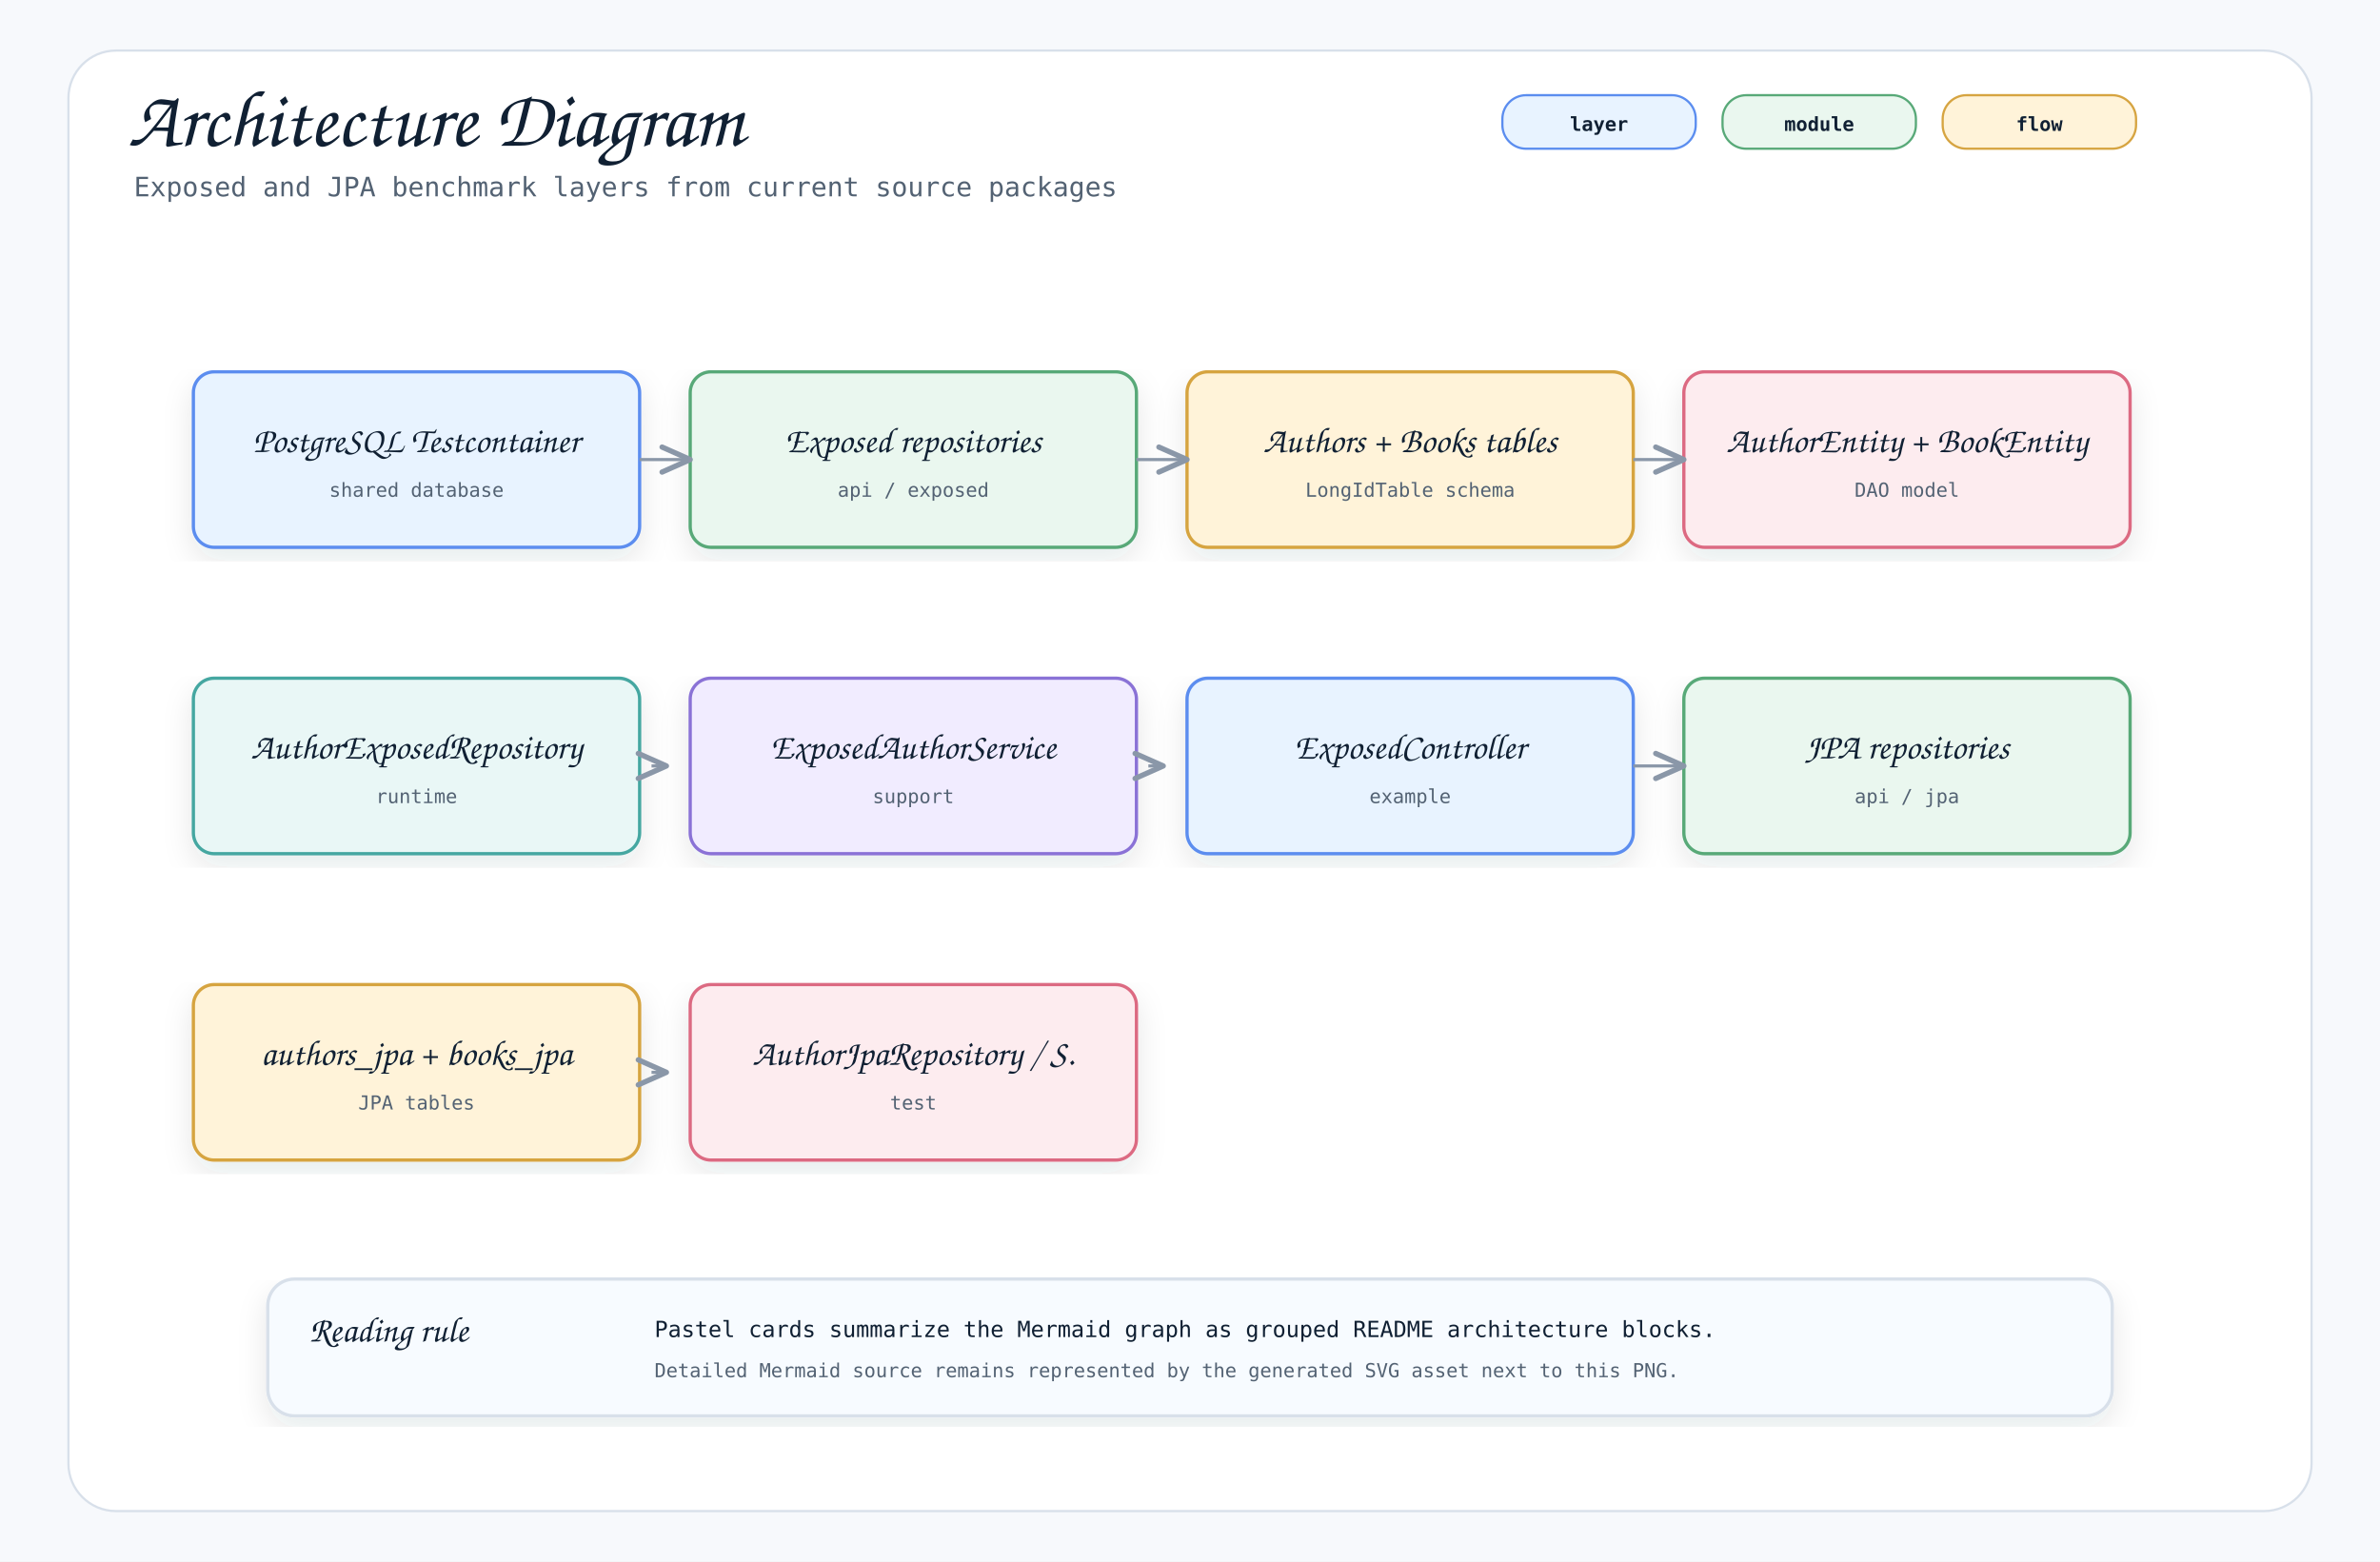
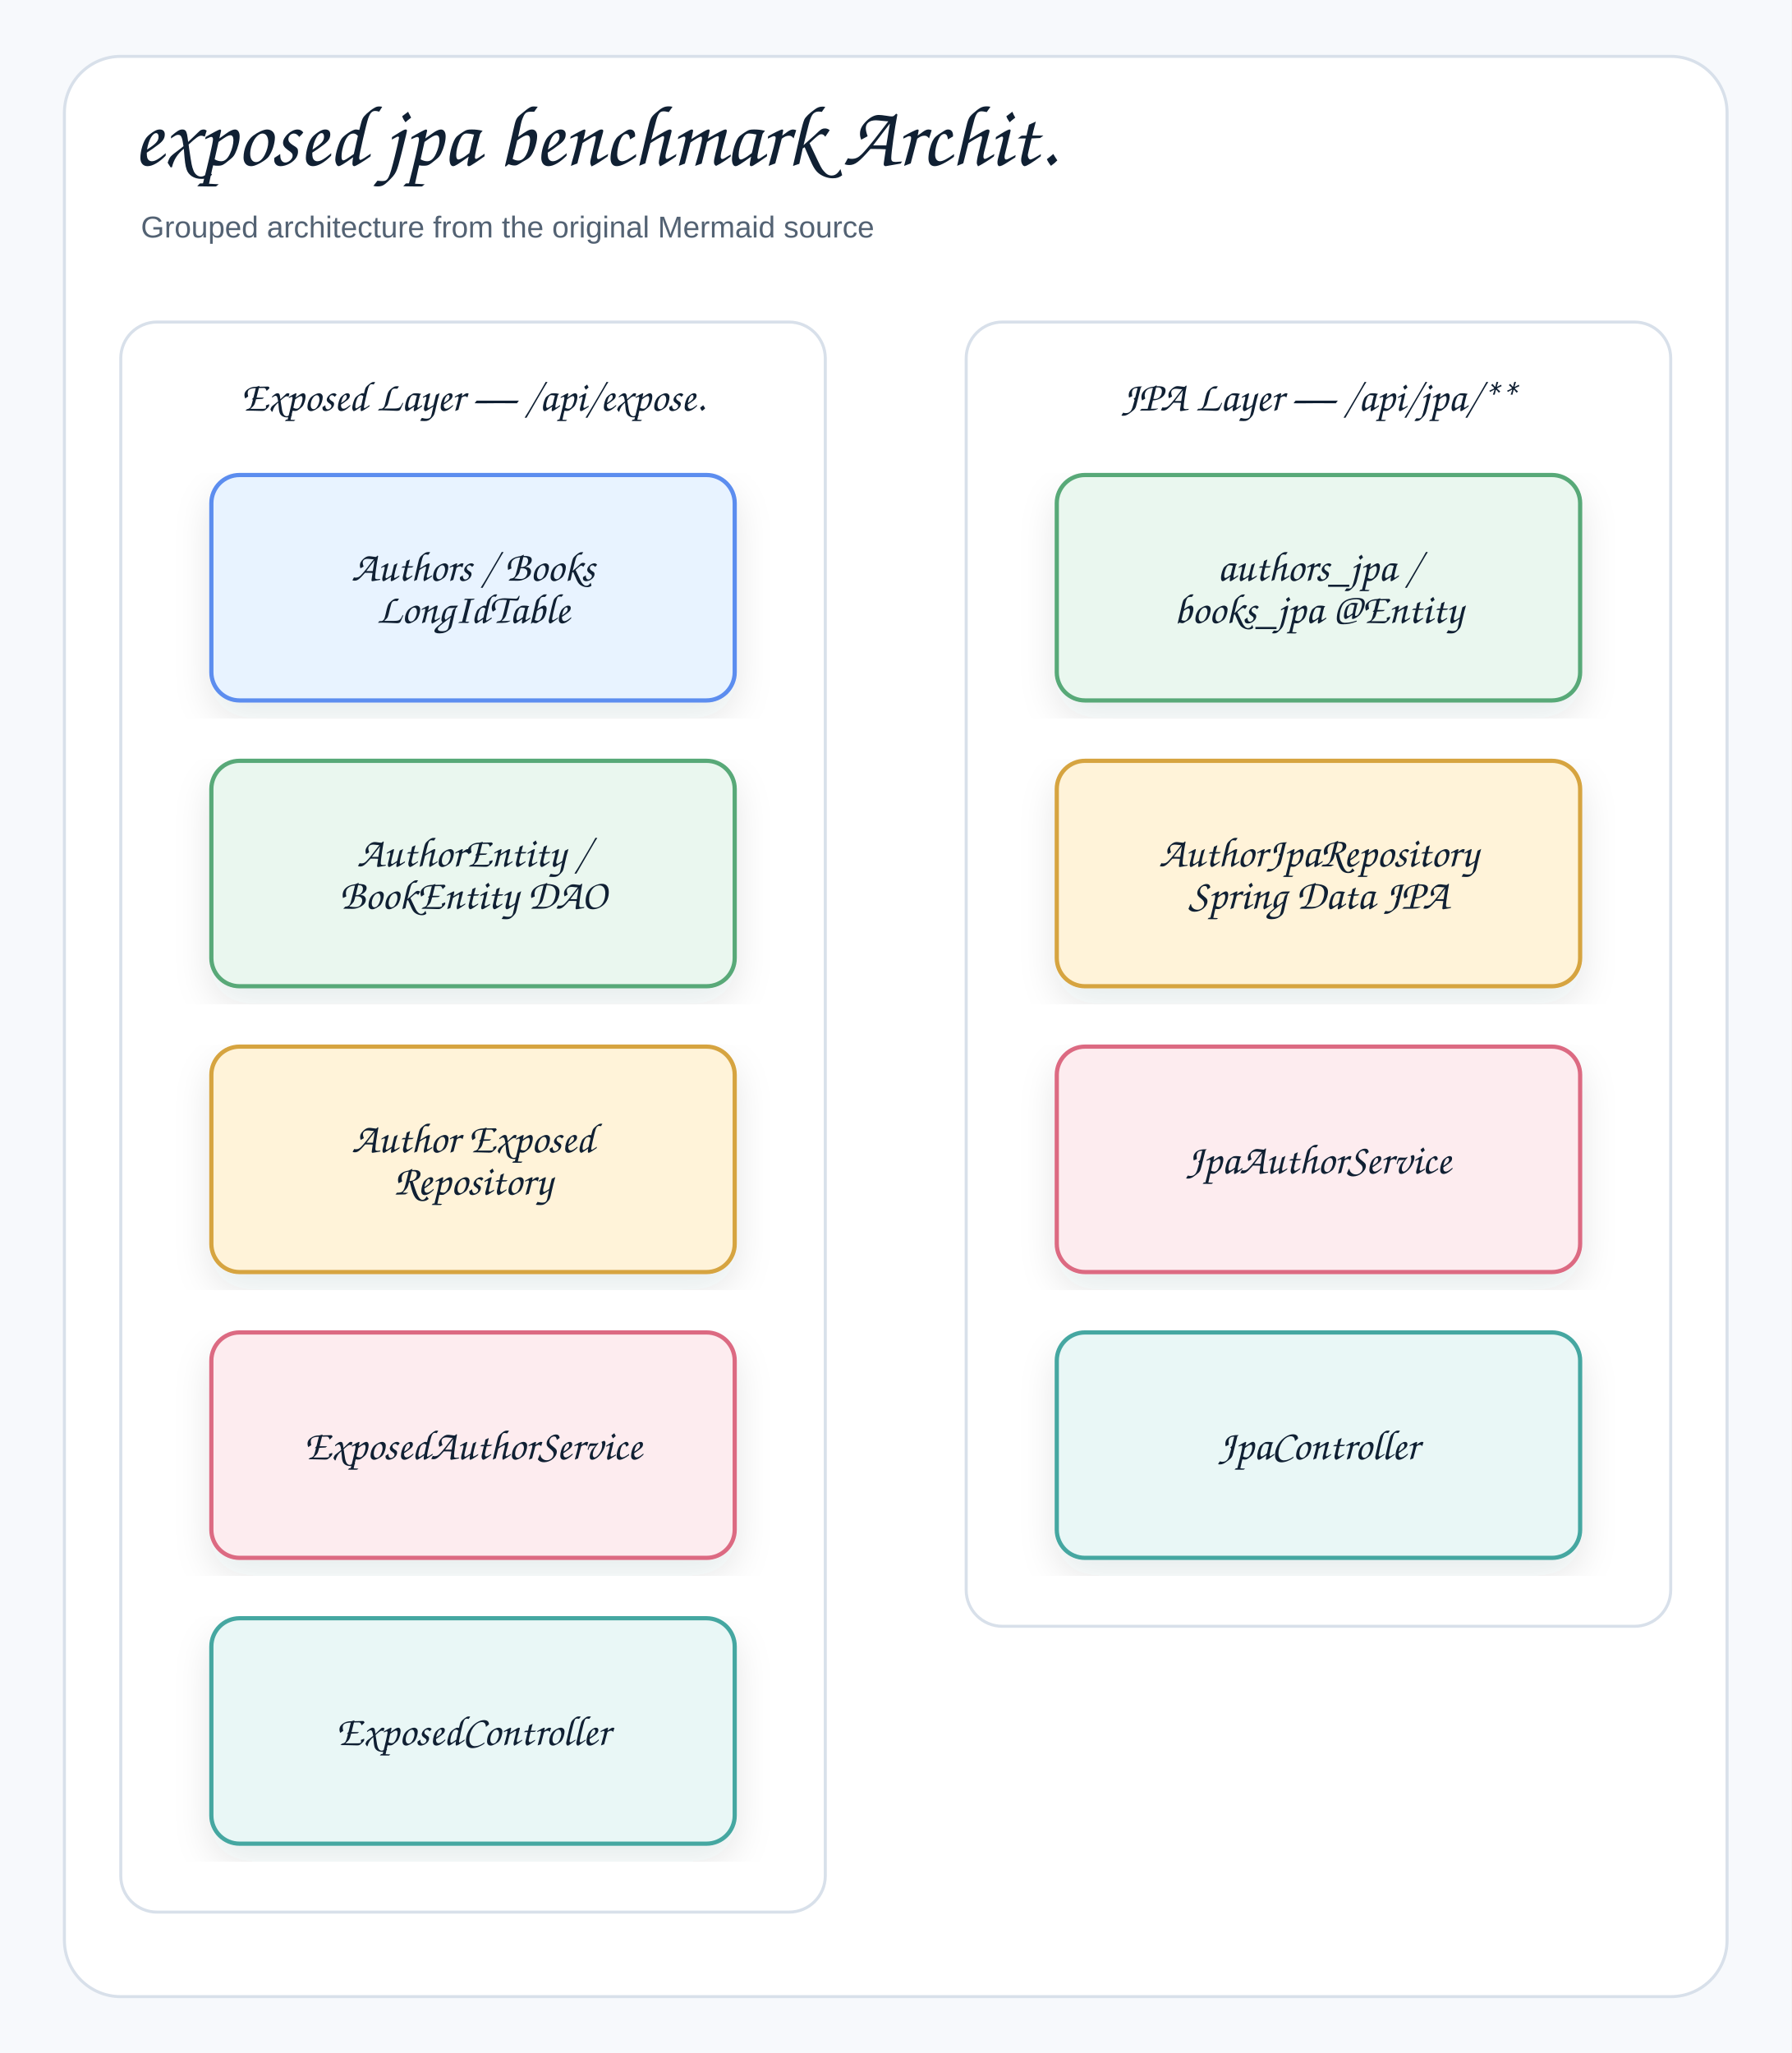
- <svg xmlns="http://www.w3.org/2000/svg" width="1600" height="1050" viewBox="0 0 1600 1050" role="img" aria-label="Architecture Diagram">
+ <svg xmlns="http://www.w3.org/2000/svg" width="890" height="1020" viewBox="0 0 890 1020" role="img" aria-label="exposed jpa benchmark Architecture">
  <defs>
    <filter id="shadow" x="-8%" y="-8%" width="116%" height="116%">
-       <feDropShadow dx="0" dy="8" stdDeviation="10" flood-color="#1f2937" flood-opacity="0.10" />
+       <feDropShadow dx="0" dy="8" stdDeviation="9" flood-color="#1f2937" flood-opacity="0.10" />
    </filter>
    <marker id="openArrow" markerWidth="12" markerHeight="10" refX="10" refY="5" orient="auto" markerUnits="strokeWidth">
-       <path d="M 1 1 L 10 5 L 1 9" fill="none" stroke="#8a97a8" stroke-width="1.7" stroke-linecap="round" stroke-linejoin="round" />
+       <path d="M 1 1 L 10 5 L 1 9" fill="none" stroke="#758297" stroke-width="1.8" stroke-linecap="round" stroke-linejoin="round" />
    </marker>
    <marker id="inherit" markerWidth="14" markerHeight="12" refX="12" refY="6" orient="auto" markerUnits="strokeWidth">
-       <path d="M 0 1 L 12 6 L 0 11 Z" fill="#ffffff" stroke="#8a97a8" stroke-width="1.7" />
+       <path d="M 0 1 L 12 6 L 0 11 Z" fill="#ffffff" stroke="#758297" stroke-width="1.8" />
    </marker>
    <style>
-     .canvas { fill: #f7f9fc; }
-     .frame { fill: #ffffff; stroke: #d8e0ea; stroke-width: 1.5; }
-     .title { font-family: "Architects Daughter", "Comic Mono", cursive; font-size: 54px; font-weight: 400; fill: #102033; }
-     .subtitle { font-family: "Comic Mono", "SFMono-Regular", Menlo, Consolas, monospace; font-size: 18px; fill: #536273; }
-     .label { font-family: "Architects Daughter", "Comic Mono", cursive; font-size: 30px; font-weight: 400; fill: #102033; }
-     .smallLabel { font-family: "Architects Daughter", "Comic Mono", cursive; font-size: 24px; font-weight: 400; fill: #102033; }
-     .mono { font-family: "Comic Mono", "SFMono-Regular", Menlo, Consolas, monospace; font-size: 15px; fill: #102033; }
-     .small { font-family: "Comic Mono", "SFMono-Regular", Menlo, Consolas, monospace; font-size: 13px; fill: #536273; }
-     .strong { font-family: "Comic Mono", "SFMono-Regular", Menlo, Consolas, monospace; font-size: 15px; font-weight: 700; fill: #102033; }
-     .card { stroke-width: 2.2; filter: url(#shadow); }
-     .line { stroke: #8a97a8; stroke-width: 2.1; fill: none; marker-end: url(#openArrow); }
-     .softLine { stroke: #8a97a8; stroke-width: 2.1; fill: none; }
-     .dashed { stroke: #8a97a8; stroke-width: 2.1; stroke-dasharray: 7 6; fill: none; marker-end: url(#openArrow); }
-     .inheritLine { stroke: #8a97a8; stroke-width: 2.2; fill: none; marker-end: url(#inherit); }
-     .implLine { stroke: #8a97a8; stroke-width: 2.2; stroke-dasharray: 8 7; fill: none; marker-end: url(#inherit); }
-     .compartment { stroke-width: 1.6; fill: none; }
-     .chip { stroke-width: 1.5; rx: 16; }
-     .chipText { font-family: "Comic Mono", "SFMono-Regular", Menlo, Consolas, monospace; font-size: 13px; font-weight: 700; fill: #102033; }
+     .canvas{fill:#f7f9fc}.frame{fill:#fff;stroke:#d8e0ea;stroke-width:1.5}
+     .title{font-family:"Architects Daughter","Comic Sans MS","Comic Sans",cursive;font-size:43px;font-weight:400;fill:#102033}
+     .subtitle{font-family:"Comic Sans MS","Comic Sans","Comic Neue",Arial,sans-serif;font-size:15px;font-weight:400;fill:#536273}
+     .label{font-family:"Architects Daughter","Comic Sans MS","Comic Sans",cursive;font-size:25px;font-weight:400;fill:#102033}
+     .smallLabel{font-family:"Architects Daughter","Comic Sans MS","Comic Sans",cursive;font-size:21px;font-weight:400;fill:#102033}
+     .mono{font-family:"Comic Sans MS","Comic Sans","Comic Neue",Arial,sans-serif;font-size:12px;font-weight:400;fill:#102033}
+     .small{font-family:"Comic Sans MS","Comic Sans","Comic Neue",Arial,sans-serif;font-size:12px;font-weight:400;fill:#536273}
+     .strong{font-family:"Comic Sans MS","Comic Sans","Comic Neue",Arial,sans-serif;font-size:13px;font-weight:400;fill:#102033}
+     .card{stroke-width:2.1;filter:url(#shadow)}.compartment{stroke-width:1.5;fill:none}
+     .line{stroke:#758297;stroke-width:2.1;fill:none;marker-end:url(#openArrow)}
+     .plainLine{stroke:#758297;stroke-width:2.1;fill:none}
+     .dashed{stroke:#758297;stroke-width:2.1;stroke-dasharray:7 6;fill:none;marker-end:url(#openArrow)}
+     .inheritLine{stroke:#758297;stroke-width:2.2;fill:none;marker-end:url(#inherit)}
+     .implLine{stroke:#758297;stroke-width:2.2;stroke-dasharray:8 7;fill:none;marker-end:url(#inherit)}
  </style>
  </defs>
-   <rect class="canvas" width="1600" height="1050" />
-   <rect class="frame" x="46" y="34" width="1508" height="982" rx="32" />
-   <text class="title" x="86" y="98">Architecture Diagram</text>
-   <text class="subtitle" x="90" y="132">Exposed and JPA benchmark layers from current source packages</text>
-   <rect class="chip" x="1010" y="64" width="130" height="36" fill="#e8f3ff" stroke="#5b8def" />
-   <text class="chipText" x="1075" y="88" text-anchor="middle">layer</text>
-   <rect class="chip" x="1158" y="64" width="130" height="36" fill="#eaf7ef" stroke="#58a978" />
-   <text class="chipText" x="1223" y="88" text-anchor="middle">module</text>
-   <rect class="chip" x="1306" y="64" width="130" height="36" fill="#fff3d9" stroke="#d6a441" />
-   <text class="chipText" x="1371" y="88" text-anchor="middle">flow</text>
-   <g transform="translate(130,250)">
-     <rect class="card" x="0" y="0" width="300" height="118" rx="14" fill="#e8f3ff" stroke="#5b8def" />
-     <text class="smallLabel" x="150" y="54" text-anchor="middle">PostgreSQL Testcontainer</text>
-     <text class="small" x="150" y="84" text-anchor="middle">shared database</text>
+   <rect class="canvas" width="890" height="1020" />
+   <rect class="frame" x="32" y="28" width="826" height="964" rx="28" />
+   <text class="title" x="66" y="82">exposed jpa benchmark Archit.</text>
+   <text class="subtitle" x="70" y="118">Grouped architecture from the original Mermaid source</text>
+   <g transform="translate(60,160)">
+     <rect x="0" y="0" width="350" height="790" rx="18" fill="#ffffff" stroke="#d8e0ea" stroke-width="1.5" />
+     <text class="smallLabel" x="175" y="44" text-anchor="middle">Exposed Layer — /api/expose.</text>
  </g>
-   <g transform="translate(464,250)">
-     <rect class="card" x="0" y="0" width="300" height="118" rx="14" fill="#eaf7ef" stroke="#58a978" />
-     <text class="smallLabel" x="150" y="54" text-anchor="middle">Exposed repositories</text>
-     <text class="small" x="150" y="84" text-anchor="middle">api / exposed</text>
+   <g transform="translate(105,236)">
+     <rect class="card" x="0" y="0" width="260" height="112" rx="14" fill="#E8F3FF" stroke="#5B8DEF" />
+     <text class="smallLabel" x="130" y="52.5" text-anchor="middle">Authors / Books</text>
+     <text class="smallLabel" x="130" y="73.5" text-anchor="middle">LongIdTable</text>
  </g>
-   <path class="line" d="M430 309 L464 309" />
-   <g transform="translate(798,250)">
-     <rect class="card" x="0" y="0" width="300" height="118" rx="14" fill="#fff3d9" stroke="#d6a441" />
-     <text class="smallLabel" x="150" y="54" text-anchor="middle">Authors + Books tables</text>
-     <text class="small" x="150" y="84" text-anchor="middle">LongIdTable schema</text>
+   <g transform="translate(105,378)">
+     <rect class="card" x="0" y="0" width="260" height="112" rx="14" fill="#EAF7EF" stroke="#58A978" />
+     <text class="smallLabel" x="130" y="52.5" text-anchor="middle">AuthorEntity /</text>
+     <text class="smallLabel" x="130" y="73.5" text-anchor="middle">BookEntity DAO</text>
  </g>
-   <path class="line" d="M764 309 L798 309" />
-   <g transform="translate(1132,250)">
-     <rect class="card" x="0" y="0" width="300" height="118" rx="14" fill="#fdecef" stroke="#dc6b82" />
-     <text class="smallLabel" x="150" y="54" text-anchor="middle">AuthorEntity + BookEntity</text>
-     <text class="small" x="150" y="84" text-anchor="middle">DAO model</text>
+   <g transform="translate(105,520)">
+     <rect class="card" x="0" y="0" width="260" height="112" rx="14" fill="#FFF3D9" stroke="#D6A441" />
+     <text class="smallLabel" x="130" y="52.5" text-anchor="middle">Author Exposed</text>
+     <text class="smallLabel" x="130" y="73.5" text-anchor="middle">Repository</text>
  </g>
-   <path class="line" d="M1098 309 L1132 309" />
-   <g transform="translate(130,456)">
-     <rect class="card" x="0" y="0" width="300" height="118" rx="14" fill="#e9f7f6" stroke="#45a7a1" />
-     <text class="smallLabel" x="150" y="54" text-anchor="middle">AuthorExposedRepository</text>
-     <text class="small" x="150" y="84" text-anchor="middle">runtime</text>
+   <g transform="translate(105,662)">
+     <rect class="card" x="0" y="0" width="260" height="112" rx="14" fill="#FDECEF" stroke="#DC6B82" />
+     <text class="smallLabel" x="130" y="63" text-anchor="middle">ExposedAuthorService</text>
  </g>
-   <g transform="translate(464,456)">
-     <rect class="card" x="0" y="0" width="300" height="118" rx="14" fill="#f1ecff" stroke="#8a72d6" />
-     <text class="smallLabel" x="150" y="54" text-anchor="middle">ExposedAuthorService</text>
-     <text class="small" x="150" y="84" text-anchor="middle">support</text>
+   <g transform="translate(105,804)">
+     <rect class="card" x="0" y="0" width="260" height="112" rx="14" fill="#E9F7F6" stroke="#45A7A1" />
+     <text class="smallLabel" x="130" y="63" text-anchor="middle">ExposedController</text>
  </g>
-   <path class="line" d="M438 515 L448 515" />
-   <g transform="translate(798,456)">
-     <rect class="card" x="0" y="0" width="300" height="118" rx="14" fill="#e8f3ff" stroke="#5b8def" />
-     <text class="smallLabel" x="150" y="54" text-anchor="middle">ExposedController</text>
-     <text class="small" x="150" y="84" text-anchor="middle">example</text>
+   <g transform="translate(480,160)">
+     <rect x="0" y="0" width="350" height="648" rx="18" fill="#ffffff" stroke="#d8e0ea" stroke-width="1.5" />
+     <text class="smallLabel" x="175" y="44" text-anchor="middle">JPA Layer — /api/jpa/**</text>
  </g>
-   <path class="line" d="M772 515 L782 515" />
-   <g transform="translate(1132,456)">
-     <rect class="card" x="0" y="0" width="300" height="118" rx="14" fill="#eaf7ef" stroke="#58a978" />
-     <text class="smallLabel" x="150" y="54" text-anchor="middle">JPA repositories</text>
-     <text class="small" x="150" y="84" text-anchor="middle">api / jpa</text>
+   <g transform="translate(525,236)">
+     <rect class="card" x="0" y="0" width="260" height="112" rx="14" fill="#EAF7EF" stroke="#58A978" />
+     <text class="smallLabel" x="130" y="52.5" text-anchor="middle">authors_jpa /</text>
+     <text class="smallLabel" x="130" y="73.5" text-anchor="middle">books_jpa @Entity</text>
  </g>
-   <path class="line" d="M1098 515 L1132 515" />
-   <g transform="translate(130,662)">
-     <rect class="card" x="0" y="0" width="300" height="118" rx="14" fill="#fff3d9" stroke="#d6a441" />
-     <text class="smallLabel" x="150" y="54" text-anchor="middle">authors_jpa + books_jpa</text>
-     <text class="small" x="150" y="84" text-anchor="middle">JPA tables</text>
+   <g transform="translate(525,378)">
+     <rect class="card" x="0" y="0" width="260" height="112" rx="14" fill="#FFF3D9" stroke="#D6A441" />
+     <text class="smallLabel" x="130" y="52.5" text-anchor="middle">AuthorJpaRepository</text>
+     <text class="smallLabel" x="130" y="73.5" text-anchor="middle">Spring Data JPA</text>
  </g>
-   <g transform="translate(464,662)">
-     <rect class="card" x="0" y="0" width="300" height="118" rx="14" fill="#fdecef" stroke="#dc6b82" />
-     <text class="smallLabel" x="150" y="54" text-anchor="middle">AuthorJpaRepository / S.</text>
-     <text class="small" x="150" y="84" text-anchor="middle">test</text>
+   <g transform="translate(525,520)">
+     <rect class="card" x="0" y="0" width="260" height="112" rx="14" fill="#FDECEF" stroke="#DC6B82" />
+     <text class="smallLabel" x="130" y="63" text-anchor="middle">JpaAuthorService</text>
  </g>
-   <path class="line" d="M438 721 L448 721" />
-   <g transform="translate(180,860)">
-     <rect class="card" x="0" y="0" width="1240" height="92" rx="18" fill="#f7fbff" stroke="#d8e0ea" />
-     <text class="smallLabel" x="28" y="42">Reading rule</text>
-     <text class="mono" x="260" y="39">Pastel cards summarize the Mermaid graph as grouped README architecture blocks.</text>
-     <text class="small" x="260" y="66">Detailed Mermaid source remains represented by the generated SVG asset next to this PNG.</text>
+   <g transform="translate(525,662)">
+     <rect class="card" x="0" y="0" width="260" height="112" rx="14" fill="#E9F7F6" stroke="#45A7A1" />
+     <text class="smallLabel" x="130" y="63" text-anchor="middle">JpaController</text>
  </g>
</svg>
